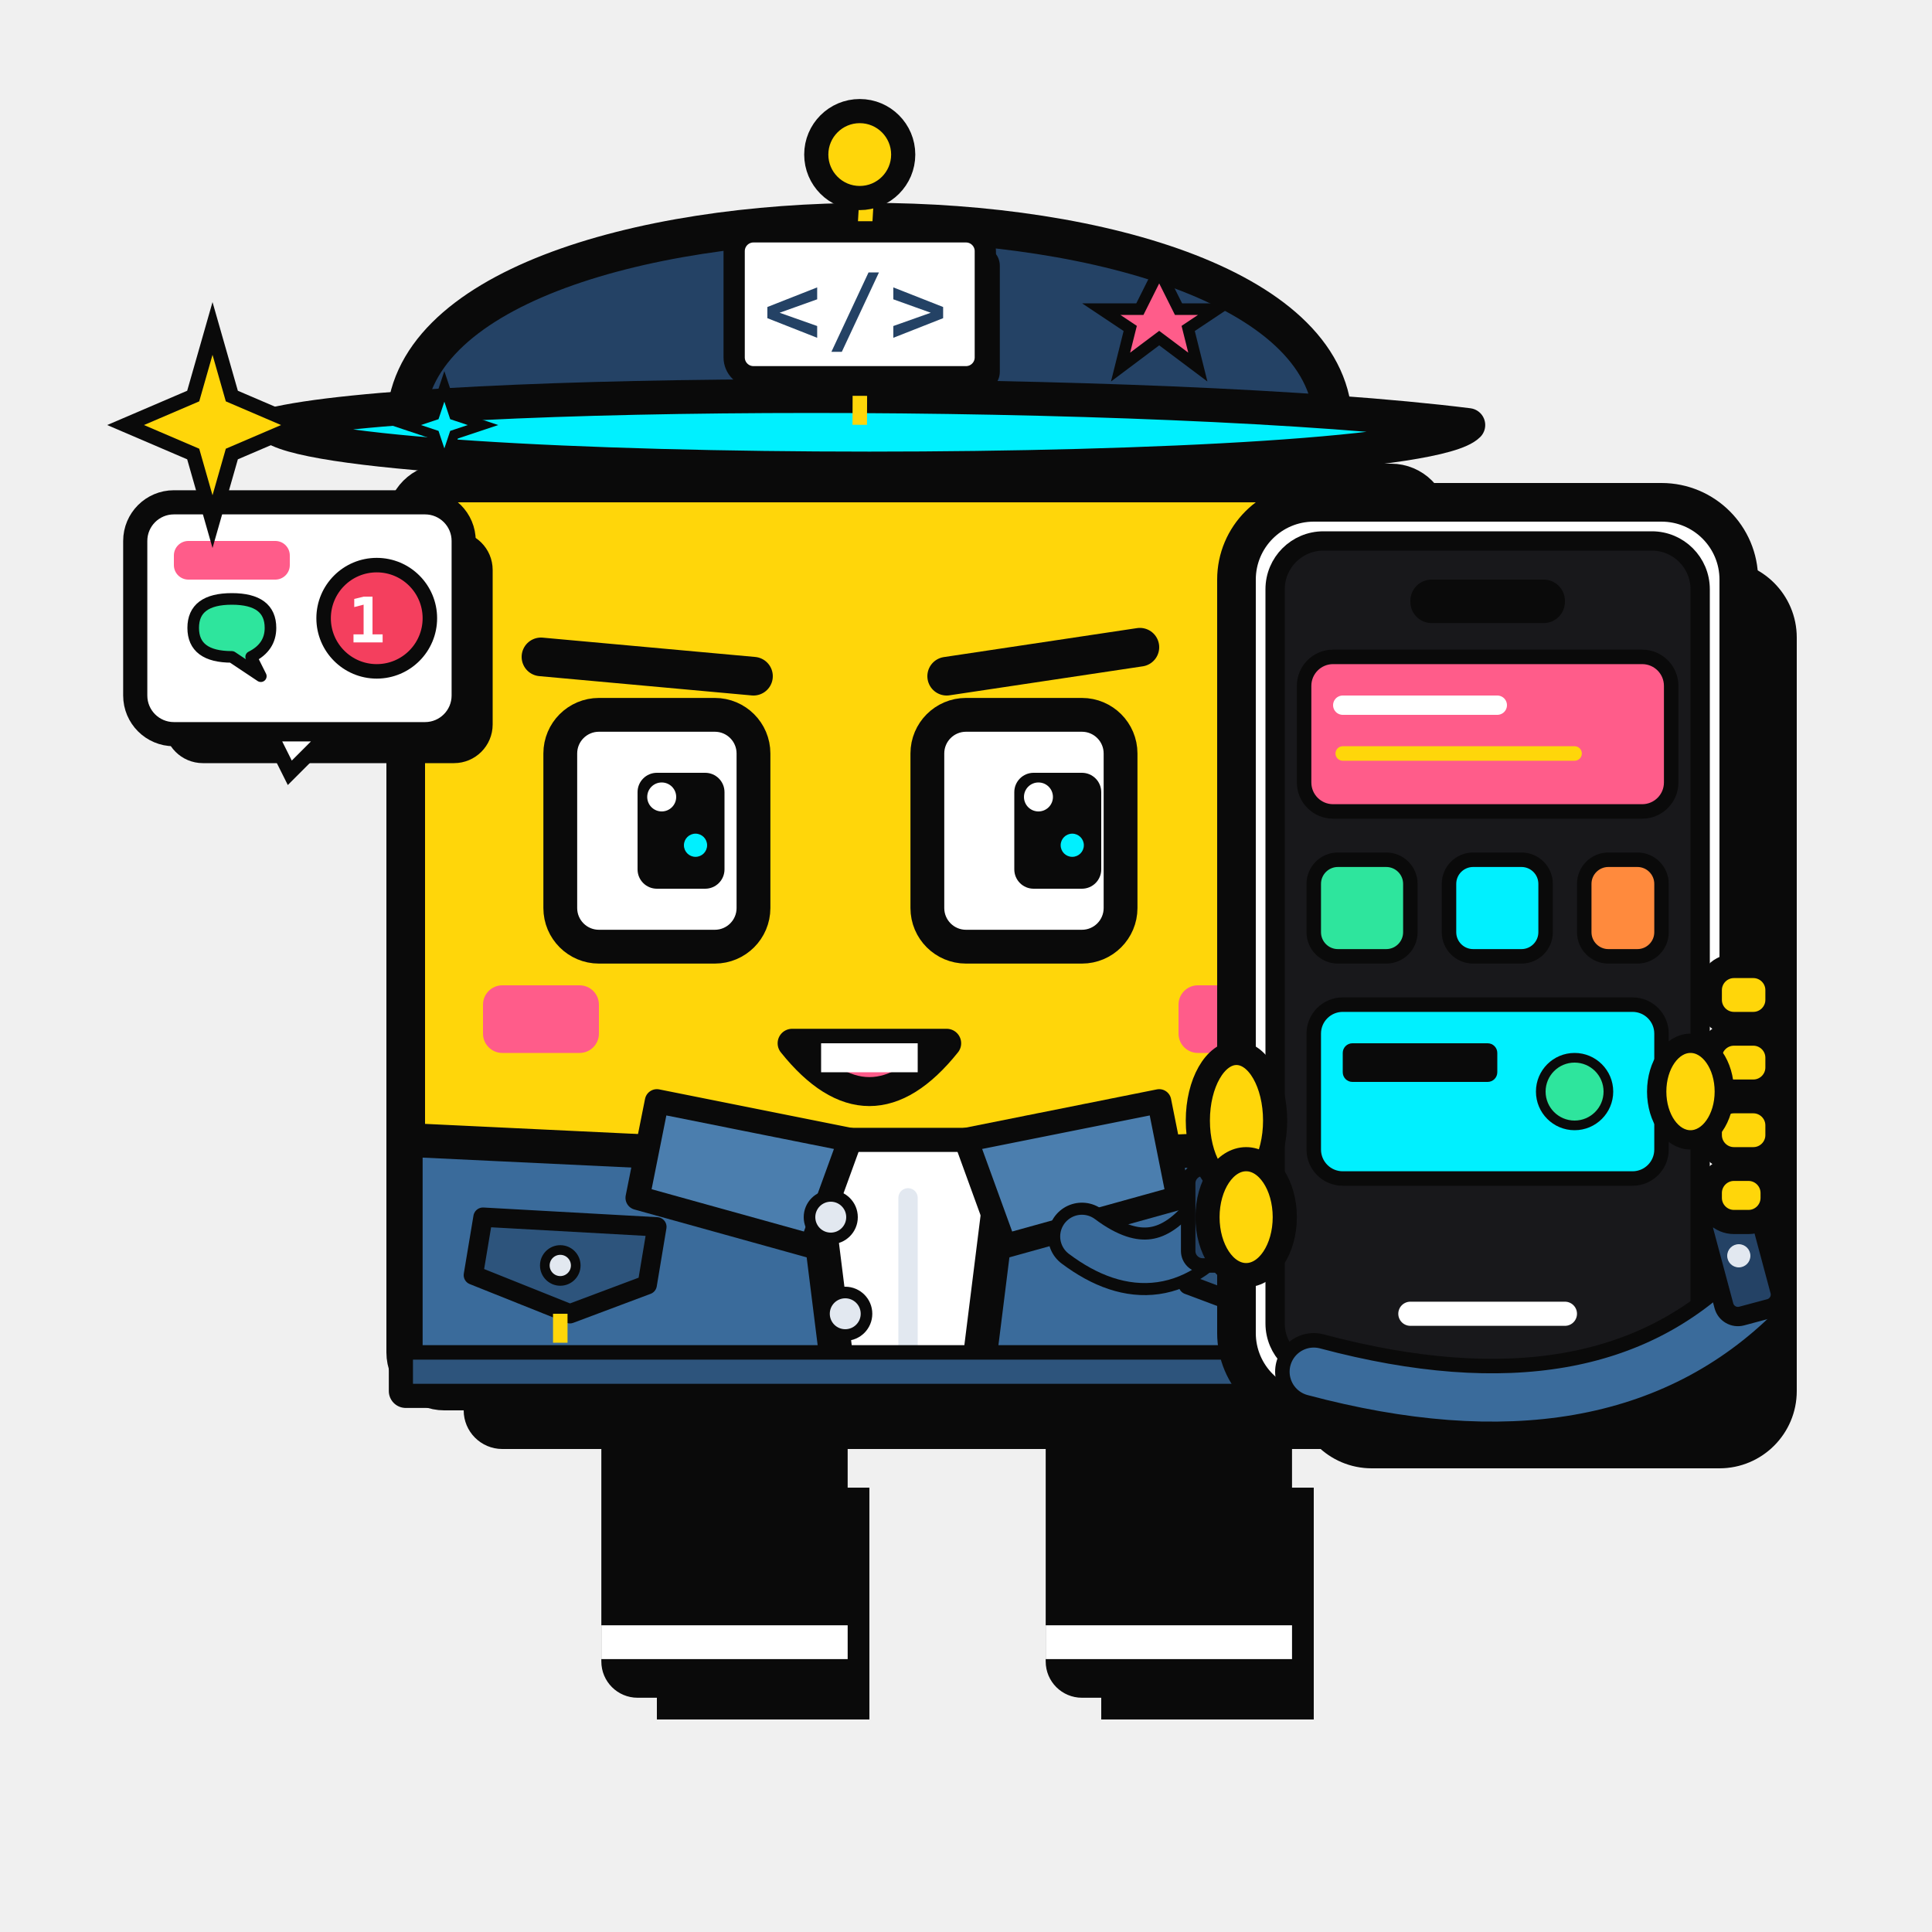
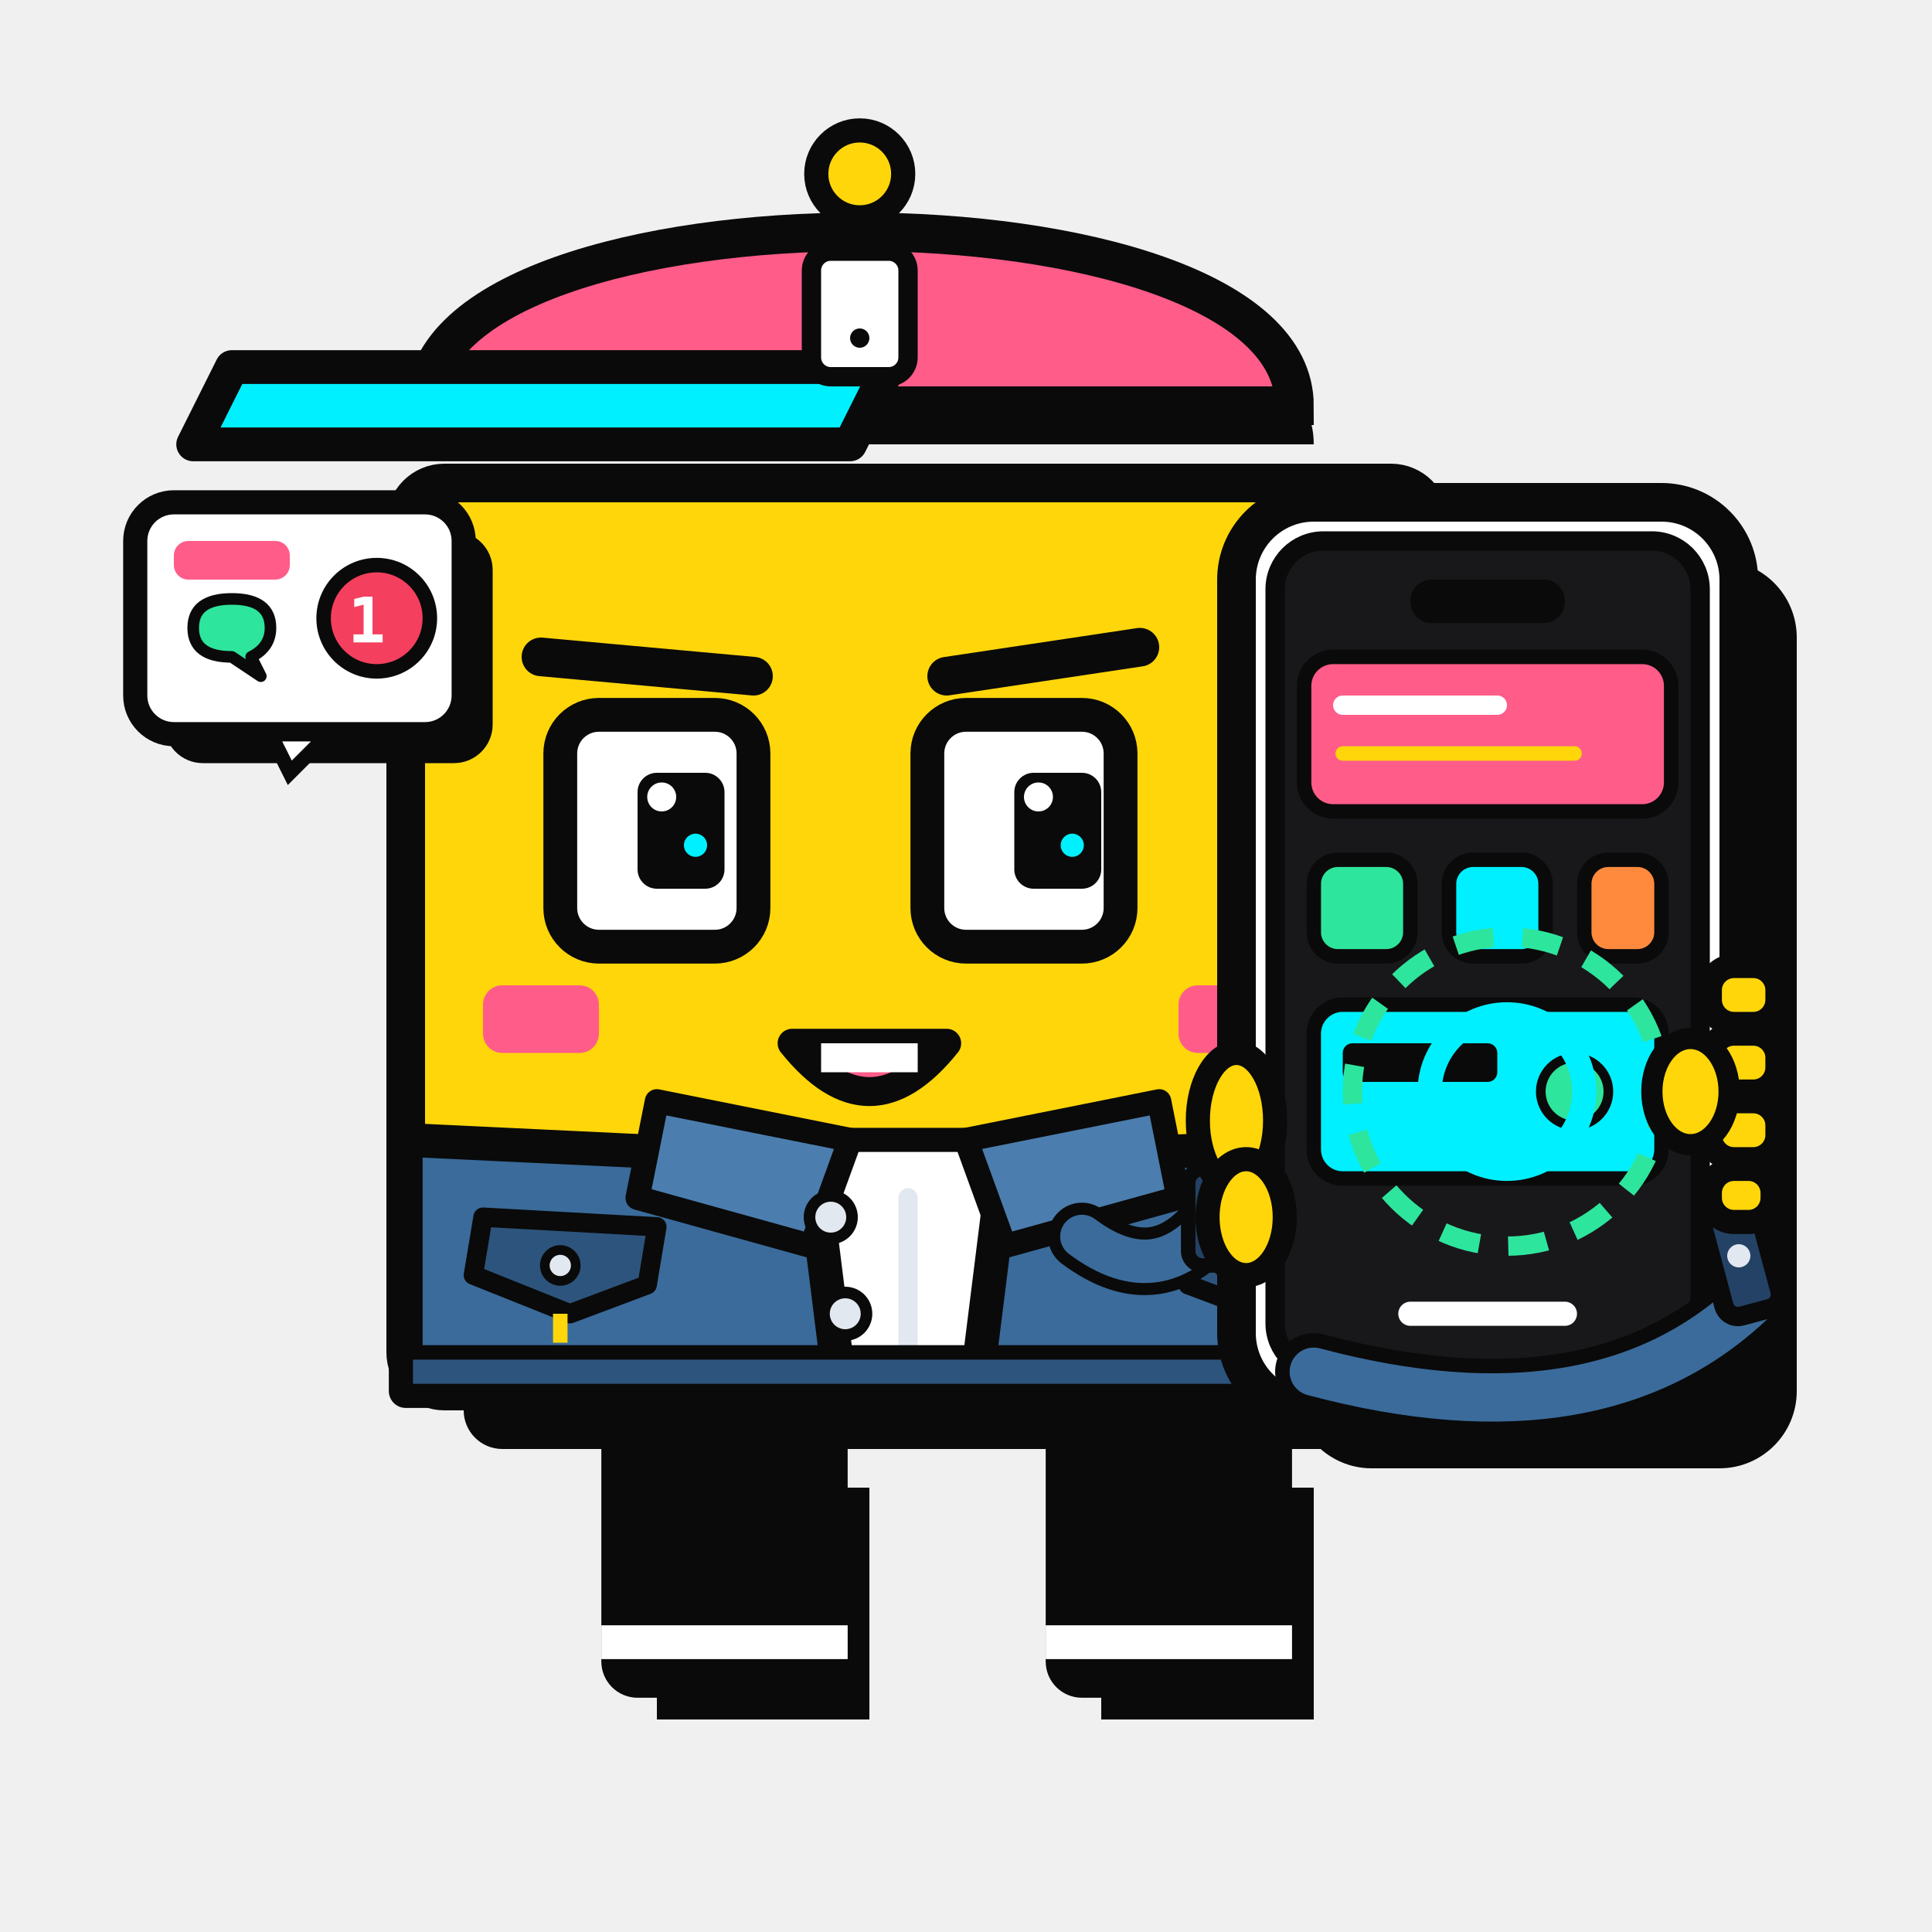
<svg xmlns="http://www.w3.org/2000/svg" viewBox="0 0 200 200" width="200" height="200" fill="none">
  <rect x="68" y="154" width="22" height="24" fill="#0A0A0A" />
  <rect x="114" y="154" width="22" height="24" fill="#0A0A0A" />
  <rect x="64" y="148" width="22" height="26" fill="#0A0A0A" rx="2" stroke="#0A0A0A" stroke-width="3.5" />
  <line x1="64" y1="170" x2="86" y2="170" stroke="#FFFFFF" stroke-width="3.5" stroke-linecap="square" />
  <rect x="110" y="148" width="22" height="26" fill="#0A0A0A" rx="2" stroke="#0A0A0A" stroke-width="3.5" />
  <line x1="110" y1="170" x2="132" y2="170" stroke="#FFFFFF" stroke-width="3.5" stroke-linecap="square" />
  <rect x="48" y="56" width="106" height="94" rx="4" fill="#0A0A0A" />
  <rect x="42" y="50" width="106" height="94" rx="4" fill="#FFD60A" stroke="#0A0A0A" stroke-width="4" />
  <rect x="50" y="102" width="12" height="7" rx="2" fill="#FF5C8A" />
  <rect x="122" y="102" width="12" height="7" rx="2" fill="#FF5C8A" />
  <rect x="58" y="74" width="20" height="24" rx="4" fill="#FFFFFF" stroke="#0A0A0A" stroke-width="3.5" />
  <rect x="66" y="80" width="9" height="12" rx="2" fill="#0A0A0A" />
  <circle cx="68.5" cy="82.5" r="1.5" fill="#FFFFFF" />
  <circle cx="72" cy="87.5" r="1.2" fill="#00F0FF" />
  <rect x="96" y="74" width="20" height="24" rx="4" fill="#FFFFFF" stroke="#0A0A0A" stroke-width="3.5" />
  <rect x="105" y="80" width="9" height="12" rx="2" fill="#0A0A0A" />
  <circle cx="107.5" cy="82.5" r="1.5" fill="#FFFFFF" />
  <circle cx="111" cy="87.5" r="1.2" fill="#00F0FF" />
  <path d="M 56 68 L 78 70" stroke="#0A0A0A" stroke-width="4" stroke-linecap="round" />
  <path d="M 98 70 L 118 67" stroke="#0A0A0A" stroke-width="4" stroke-linecap="round" />
  <path d="M 82 108 Q 90 118 98 108 Z" fill="#FF5C8A" stroke="#0A0A0A" stroke-width="3" stroke-linejoin="round" />
  <rect x="85" y="108" width="10" height="3" fill="#FFFFFF" />
  <polygon points="84,118 104,118 101,144 87,144" fill="#FFFFFF" stroke="#0A0A0A" stroke-width="2.5" stroke-linejoin="round" />
  <line x1="94" y1="124" x2="94" y2="140" stroke="#E2E8F0" stroke-width="2" stroke-linecap="round" />
  <path d="M 42 118 L 84 120 L 87 144 L 42 144 Z" fill="#3A6B9B" stroke="#0A0A0A" stroke-width="3.5" stroke-linejoin="round" />
  <path d="M 104 120 L 148 118 L 148 144 L 101 144 Z" fill="#3A6B9B" stroke="#0A0A0A" stroke-width="3.5" stroke-linejoin="round" />
  <polygon points="68,114 88,118 84,129 66,124" fill="#4B7EAE" stroke="#0A0A0A" stroke-width="2.5" stroke-linejoin="round" />
  <polygon points="120,114 100,118 104,129 122,124" fill="#4B7EAE" stroke="#0A0A0A" stroke-width="2.5" stroke-linejoin="round" />
  <polygon points="50,126 68,127 67,133 59,136 49,132" fill="#2D547C" stroke="#0A0A0A" stroke-width="2" stroke-linejoin="round" />
  <circle cx="58" cy="131" r="1.6" fill="#E2E8F0" stroke="#0A0A0A" stroke-width="1" />
  <polygon points="122,127 140,126 141,132 131,136 123,133" fill="#2D547C" stroke="#0A0A0A" stroke-width="2" stroke-linejoin="round" />
  <circle cx="132" cy="131" r="1.6" fill="#E2E8F0" stroke="#0A0A0A" stroke-width="1" />
  <line x1="58" y1="136" x2="58" y2="144" stroke="#FFD60A" stroke-width="1.5" stroke-dasharray="3 2" />
  <line x1="132" y1="136" x2="132" y2="144" stroke="#FFD60A" stroke-width="1.5" stroke-dasharray="3 2" />
  <circle cx="86" cy="126" r="2.2" fill="#E2E8F0" stroke="#0A0A0A" stroke-width="1.2" />
  <circle cx="87.5" cy="136" r="2.2" fill="#E2E8F0" stroke="#0A0A0A" stroke-width="1.2" />
  <rect x="42" y="140" width="106" height="4" fill="#2D547C" stroke="#0A0A0A" stroke-width="1.5" />
-   <path d="M 40 48 C 40 20 140 20 140 48 Z" fill="#0A0A0A" />
-   <path d="M 42 44 C 42 16 138 16 138 44 Z" fill="#244265" stroke="#0A0A0A" stroke-width="4" />
-   <path d="M 28 44 C 44 40 120 40 152 44 C 146 50 34 50 28 44 Z" fill="#00F0FF" stroke="#0A0A0A" stroke-width="3.5" stroke-linejoin="round" />
-   <path d="M 90 16 Q 89 30 89 44" stroke="#FFD60A" stroke-width="1.5" stroke-dasharray="3 2" />
-   <circle cx="89" cy="16" r="4.5" fill="#FFD60A" stroke="#0A0A0A" stroke-width="2.5" />
-   <g transform="translate(76, 24)">
-     <rect x="1.5" y="1.5" width="26" height="15" rx="2" fill="#0A0A0A" />
-     <rect x="0" y="0" width="26" height="15" rx="2" fill="#FFFFFF" stroke="#0A0A0A" stroke-width="2.2" />
-     <text x="3" y="11.5" font-family="monospace" font-size="10" font-weight="900" fill="#244265" letter-spacing="0.5">&lt;/&gt;</text>
-   </g>
-   <polygon points="120,28 122,32 126,32 123,34 124,38 120,35 116,38 117,34 114,32 118,32" fill="#FF5C8A" stroke="#0A0A0A" stroke-width="1.2" />
+   <path d="M 44 46 C 44 22 136 22 136 46 Z" fill="#0A0A0A" />
+   <path d="M 44 42 C 44 18 134 18 134 42 Z" fill="#FF5C8A" stroke="#0A0A0A" stroke-width="4" />
+   <polygon points="24,38 92,38 88,46 20,46" fill="#00F0FF" stroke="#0A0A0A" stroke-width="3.5" stroke-linejoin="round" />
+   <circle cx="89" cy="18" r="4.5" fill="#FFD60A" stroke="#0A0A0A" stroke-width="2.5" />
+   <rect x="84" y="26" width="10" height="13" rx="2" fill="#FFFFFF" stroke="#0A0A0A" stroke-width="2" />
+   <circle cx="89" cy="35" r="1" fill="#0A0A0A" />
  <g>
    <rect x="134" y="58" width="52" height="94" rx="8" fill="#0A0A0A" />
    <rect x="128" y="52" width="52" height="94" rx="8" fill="#FFFFFF" stroke="#0A0A0A" stroke-width="4" />
    <rect x="132" y="56" width="44" height="86" rx="5" fill="#18181B" stroke="#0A0A0A" stroke-width="2" />
    <rect x="146" y="60" width="16" height="4.5" rx="2.2" fill="#0A0A0A" />
    <rect x="135" y="68" width="38" height="16" rx="3" fill="#FF5C8A" stroke="#0A0A0A" stroke-width="1.5" />
    <line x1="139" y1="73" x2="155" y2="73" stroke="#FFFFFF" stroke-width="2" stroke-linecap="round" />
    <line x1="139" y1="78" x2="163" y2="78" stroke="#FFD60A" stroke-width="1.5" stroke-linecap="round" />
    <rect x="136" y="89" width="10" height="10" rx="2.5" fill="#2EE59D" stroke="#0A0A0A" stroke-width="1.5" />
    <rect x="150" y="89" width="10" height="10" rx="2.5" fill="#00F0FF" stroke="#0A0A0A" stroke-width="1.5" />
    <rect x="164" y="89" width="8" height="10" rx="2.5" fill="#FF8A3D" stroke="#0A0A0A" stroke-width="1.5" />
    <rect x="136" y="104" width="36" height="18" rx="3" fill="#00F0FF" stroke="#0A0A0A" stroke-width="1.5" />
    <rect x="139" y="108" width="16" height="4" rx="1" fill="#0A0A0A" />
    <circle cx="163" cy="113" r="3.5" fill="#2EE59D" stroke="#0A0A0A" stroke-width="1" />
    <line x1="146" y1="136" x2="162" y2="136" stroke="#FFFFFF" stroke-width="2.5" stroke-linecap="round" />
+     <circle cx="156" cy="113" r="8" fill="none" stroke="#00F0FF" stroke-width="2.5" />
+     <circle cx="156" cy="113" r="16" fill="none" stroke="#2EE59D" stroke-width="2" stroke-dasharray="4 3" />
    <path d="M 112 128 Q 120 134 126 126" stroke="#0A0A0A" stroke-width="7" stroke-linecap="round" fill="none" />
    <path d="M 112 128 Q 120 134 126 126" stroke="#3A6B9B" stroke-width="4.5" stroke-linecap="round" fill="none" />
    <rect x="123" y="121" width="5" height="10" rx="1.5" fill="#244265" stroke="#0A0A0A" stroke-width="1.5" />
    <ellipse cx="128" cy="116" rx="4" ry="7" fill="#FFD60A" stroke="#0A0A0A" stroke-width="2.5" />
    <ellipse cx="129" cy="126" rx="4" ry="6" fill="#FFD60A" stroke="#0A0A0A" stroke-width="2.5" />
    <path d="M 136 142 Q 166 150 182 134" stroke="#0A0A0A" stroke-width="8" stroke-linecap="round" fill="none" />
    <path d="M 136 142 Q 166 150 182 134" stroke="#3A6B9B" stroke-width="5" stroke-linecap="round" fill="none" />
    <rect x="176" y="126" width="6" height="11" rx="1.5" fill="#244265" stroke="#0A0A0A" stroke-width="2" transform="rotate(-15 176 126)" />
    <circle cx="180" cy="130" r="1.2" fill="#E2E8F0" />
    <g transform="translate(177, 98)">
      <rect x="0" y="2" width="7" height="6" rx="2.5" fill="#FFD60A" stroke="#0A0A0A" stroke-width="2.5" />
      <rect x="0" y="9" width="7" height="6" rx="2.5" fill="#FFD60A" stroke="#0A0A0A" stroke-width="2.5" />
      <rect x="0" y="16" width="7" height="6" rx="2.5" fill="#FFD60A" stroke="#0A0A0A" stroke-width="2.5" />
      <rect x="0" y="23" width="6.5" height="5.5" rx="2.5" fill="#FFD60A" stroke="#0A0A0A" stroke-width="2.5" />
-       <ellipse cx="-2" cy="15" rx="3.5" ry="5" fill="#FFD60A" stroke="#0A0A0A" stroke-width="2" />
+       <ellipse cx="-2" cy="15" rx="4" ry="5.5" fill="#FFD60A" stroke="#0A0A0A" stroke-width="2.2" />
    </g>
  </g>
  <g transform="translate(14, 52)">
    <rect x="3" y="3" width="34" height="24" rx="4" fill="#0A0A0A" />
    <rect x="0" y="0" width="34" height="24" rx="4" fill="#FFFFFF" stroke="#0A0A0A" stroke-width="2.5" />
    <rect x="4" y="4" width="12" height="4" rx="1.5" fill="#FF5C8A" />
    <path d="M 6 13 Q 6 10 10 10 Q 14 10 14 13 Q 14 15 12 16 L 13 18 L 10 16 Q 6 16 6 13 Z" fill="#2EE59D" stroke="#0A0A0A" stroke-width="1.2" stroke-linejoin="round" />
    <circle cx="25" cy="12" r="5.5" fill="#F43F5E" stroke="#0A0A0A" stroke-width="1.5" />
    <text x="22" y="14.5" font-family="monospace" font-size="6.5" font-weight="900" fill="#FFFFFF">1</text>
    <polygon points="14,24 20,24 16,28" fill="#FFFFFF" stroke="#0A0A0A" stroke-width="1.5" />
  </g>
-   <g transform="translate(12, 34)">
-     <polygon points="10,0 12,7 19,10 12,13 10,20 8,13 1,10 8,7" fill="#FFD60A" stroke="#0A0A0A" stroke-width="1.5" />
-   </g>
-   <g transform="translate(42, 40)">
-     <polygon points="4,0 5,3 8,4 5,5 4,8 3,5 0,4 3,3" fill="#00F0FF" stroke="#0A0A0A" stroke-width="1" />
-   </g>
</svg>
